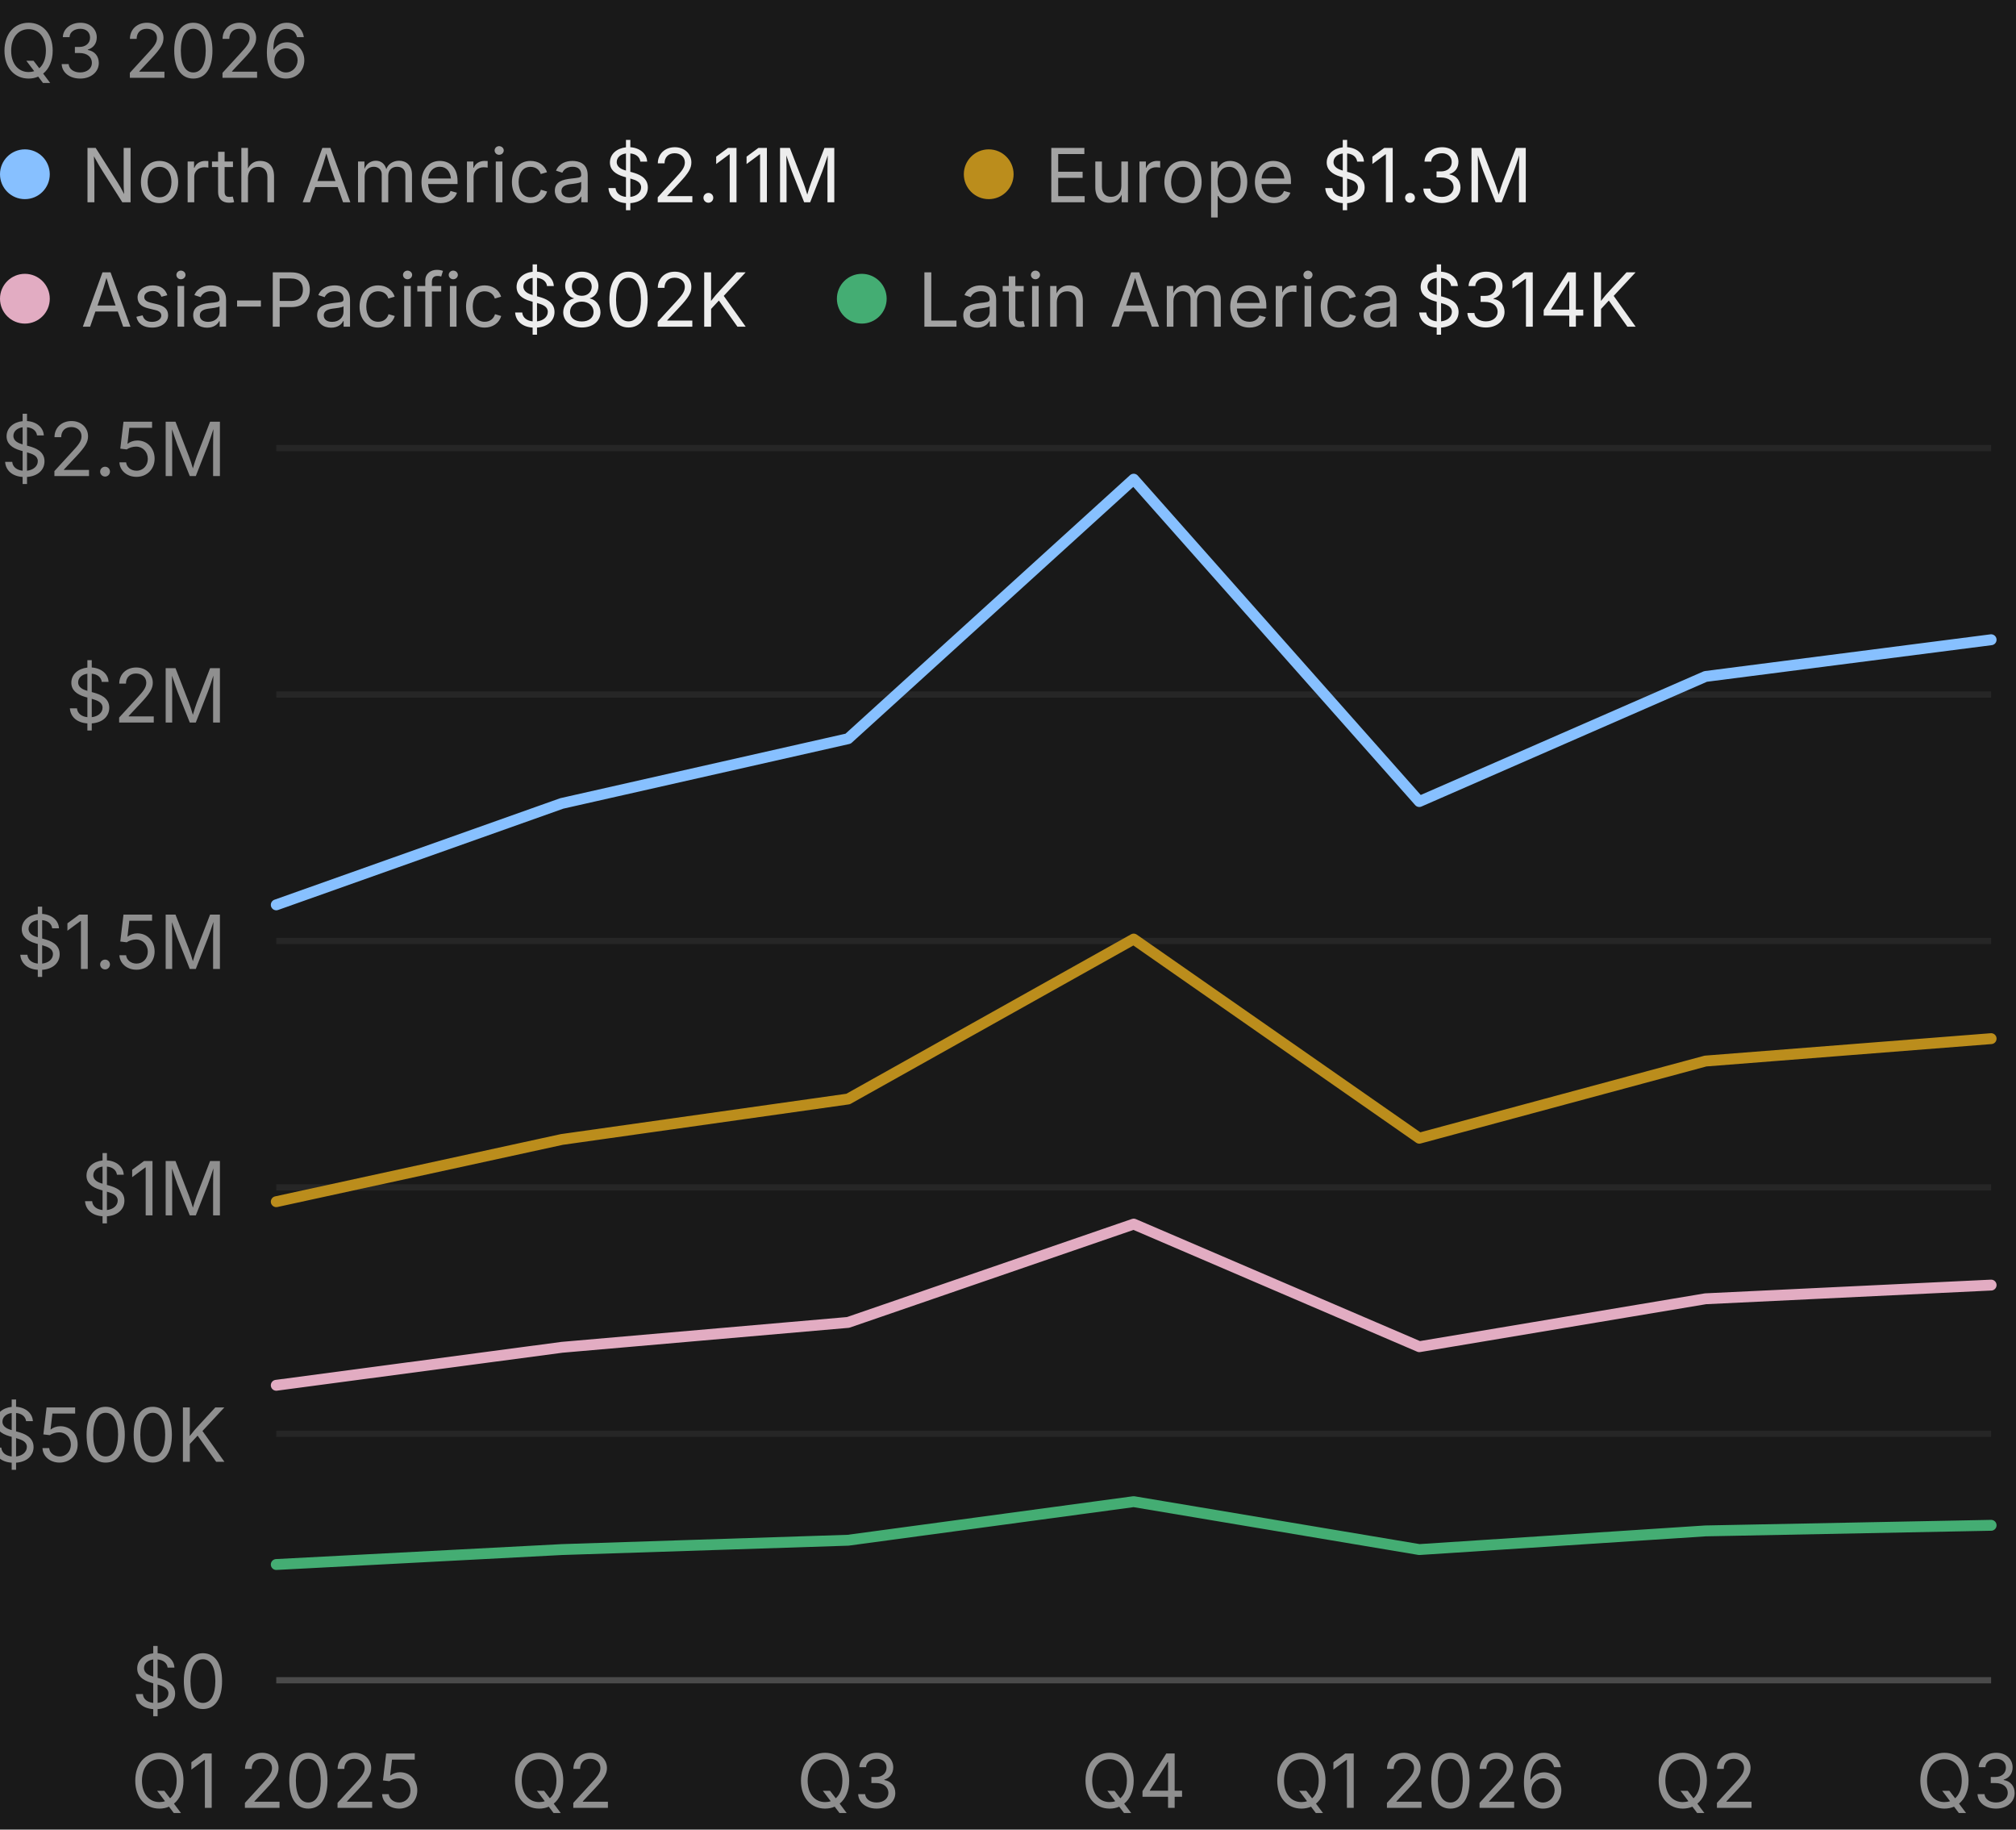
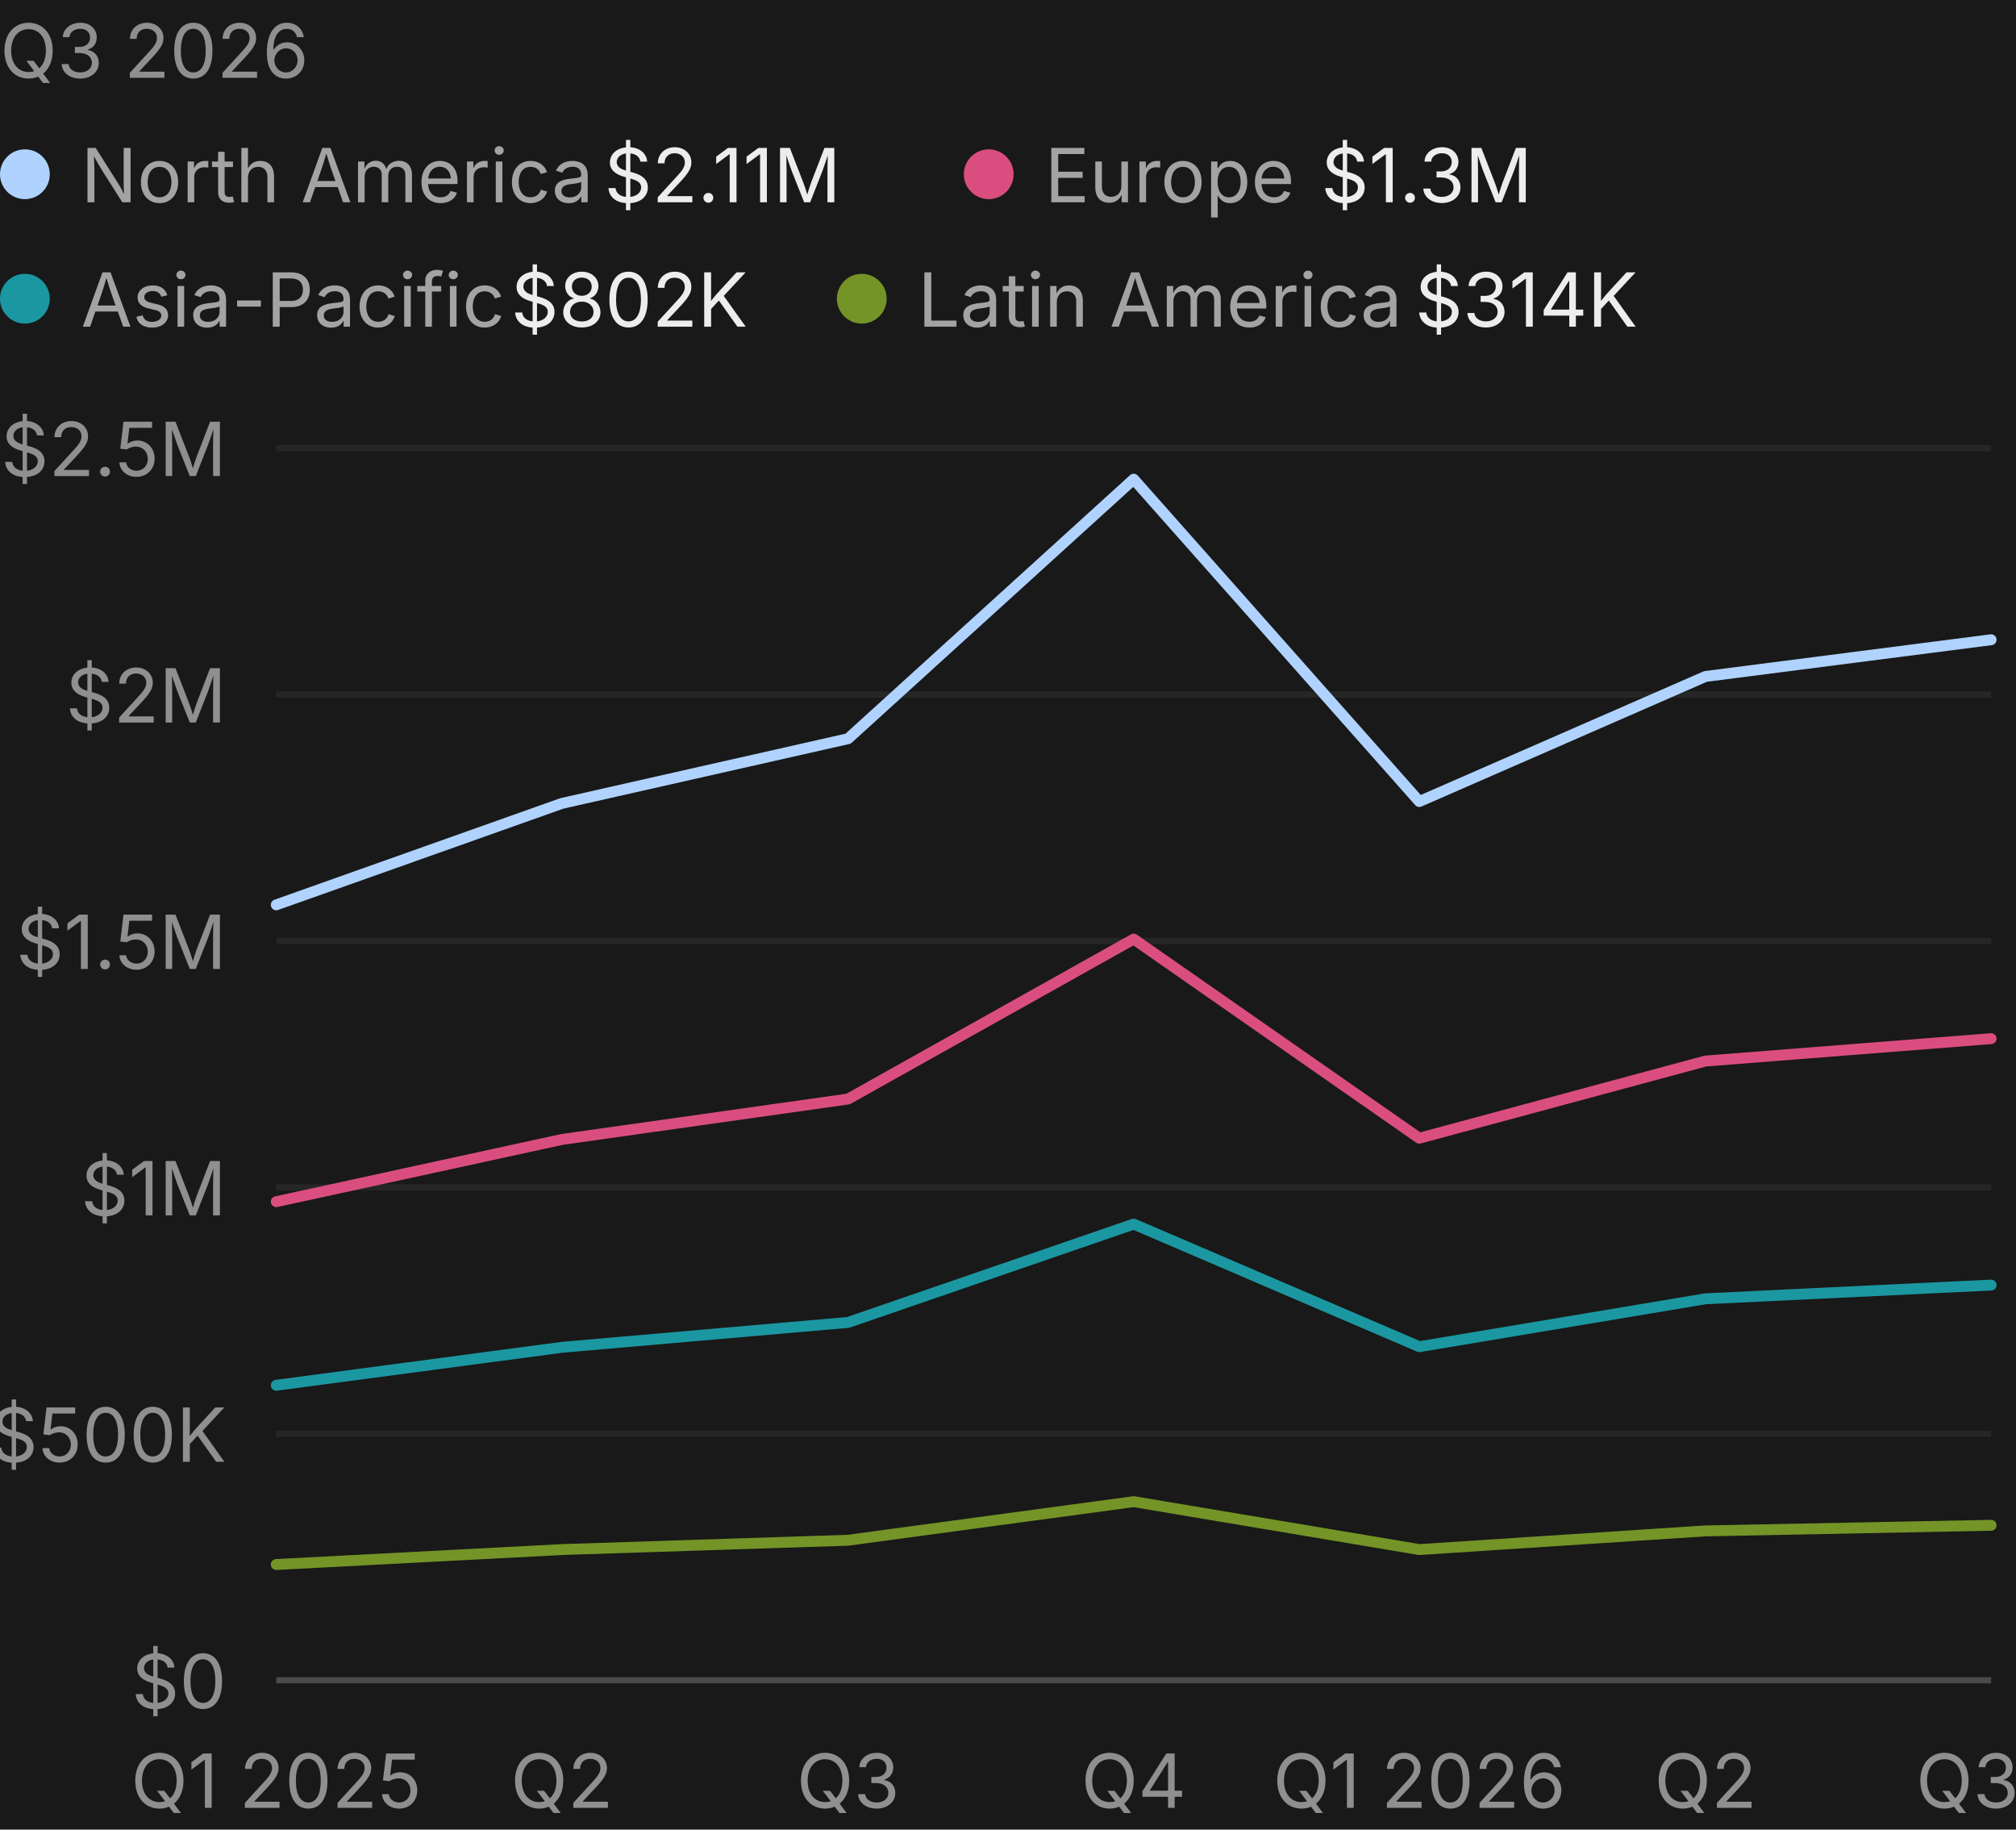
<svg xmlns="http://www.w3.org/2000/svg" font-family="IBM Plex Sans, system-ui, -apple-system, &quot;Segoe UI&quot;, sans-serif" width="324" height="294" viewBox="0 0 324 294" role="img" aria-label="Asia-Pacific grows fastest at every grain" data-hm-kind="line" data-hm-x="44.4,320,7" data-hm-y="0,2500000,270,72" data-hm-plot="44.4,72,320,270" data-hm-readout="1">
  <rect width="324" height="294" fill="#191919" />
  <g class="hm-readout">
    <text x="0" y="12.5" font-size="12" class="hm-rh" fill="#8f8f8f">Q3 2026</text>
-     <circle cx="4" cy="28" r="4" class="hm-rd-0" fill="#87c0ff" />
+     <circle cx="4" cy="28" r="4" fill="#afd3fe" />
    <text x="13" y="32.5" font-size="12" fill="#a3a3a3">North America</text>
    <text x="97.1" y="32.5" font-size="12" class="hm-rv hm-rv-0" fill="#ededed">$2.11M</text>
-     <circle cx="158.9" cy="28" r="4" class="hm-rd-1" fill="#bb8d1c" />
+     <circle cx="158.9" cy="28" r="4" fill="#da4e7f" />
    <text x="167.9" y="32.5" font-size="12" fill="#a3a3a3">Europe</text>
    <text x="212.3" y="32.5" font-size="12" class="hm-rv hm-rv-1" fill="#ededed">$1.3M</text>
-     <circle cx="4" cy="48" r="4" class="hm-rd-2" fill="#e2acc2" />
+     <circle cx="4" cy="48" r="4" fill="#1b97a1" />
    <text x="13" y="52.5" font-size="12" fill="#a3a3a3">Asia-Pacific</text>
    <text x="82.1" y="52.5" font-size="12" class="hm-rv hm-rv-2" fill="#ededed">$802K</text>
-     <circle cx="138.5" cy="48" r="4" class="hm-rd-3" fill="#44ad73" />
+     <circle cx="138.5" cy="48" r="4" fill="#749427" />
    <text x="147.5" y="52.5" font-size="12" fill="#a3a3a3">Latin America</text>
    <text x="227.4" y="52.5" font-size="12" class="hm-rv hm-rv-3" fill="#ededed">$314K</text>
  </g>
  <line x1="44.4" y1="270" x2="320" y2="270" stroke="#4a4a4a" />
  <text x="36.4" y="274.5" font-size="12" text-anchor="end" fill="#8f8f8f">$0</text>
  <line x1="44.4" y1="230.4" x2="320" y2="230.4" stroke="#262626" />
  <text x="36.4" y="234.9" font-size="12" text-anchor="end" fill="#8f8f8f">$500K</text>
  <line x1="44.4" y1="190.8" x2="320" y2="190.8" stroke="#262626" />
  <text x="36.4" y="195.3" font-size="12" text-anchor="end" fill="#8f8f8f">$1M</text>
  <line x1="44.4" y1="151.2" x2="320" y2="151.2" stroke="#262626" />
  <text x="36.4" y="155.7" font-size="12" text-anchor="end" fill="#8f8f8f">$1.5M</text>
  <line x1="44.4" y1="111.6" x2="320" y2="111.6" stroke="#262626" />
  <text x="36.4" y="116.1" font-size="12" text-anchor="end" fill="#8f8f8f">$2M</text>
  <line x1="44.4" y1="72" x2="320" y2="72" stroke="#262626" />
  <text x="36.4" y="76.5" font-size="12" text-anchor="end" fill="#8f8f8f">$2.5M</text>
-   <path d="M44.4,251.4L90.3,249L136.3,247.5L182.2,241.3L228.1,249L274.1,246L320,245.1" fill="none" stroke="#44ad73" stroke-width="1.75" stroke-linejoin="round" stroke-linecap="round" />
-   <path d="M44.4,222.6L90.3,216.5L136.3,212.5L182.2,196.7L228.1,216.4L274.1,208.7L320,206.5" fill="none" stroke="#e2acc2" stroke-width="1.75" stroke-linejoin="round" stroke-linecap="round" />
-   <path d="M44.4,193.1L90.3,183.1L136.3,176.6L182.2,150.9L228.1,182.9L274.1,170.5L320,166.9" fill="none" stroke="#bb8d1c" stroke-width="1.75" stroke-linejoin="round" stroke-linecap="round" />
-   <path d="M44.4,145.4L90.3,129.1L136.3,118.7L182.2,77L228.1,128.8L274.1,108.7L320,102.8" fill="none" stroke="#87c0ff" stroke-width="1.75" stroke-linejoin="round" stroke-linecap="round" />
+   <path d="M44.4,251.4L90.3,249L136.3,247.5L182.2,241.3L228.1,249L274.1,246L320,245.1" fill="none" stroke="#749427" stroke-width="1.75" stroke-linejoin="round" stroke-linecap="round" />
+   <path d="M44.4,222.6L90.3,216.5L136.3,212.5L182.2,196.7L228.1,216.4L274.1,208.7L320,206.5" fill="none" stroke="#1b97a1" stroke-width="1.75" stroke-linejoin="round" stroke-linecap="round" />
+   <path d="M44.4,193.1L90.3,183.1L136.3,176.6L182.2,150.9L228.1,182.9L274.1,170.5L320,166.9" fill="none" stroke="#da4e7f" stroke-width="1.75" stroke-linejoin="round" stroke-linecap="round" />
+   <path d="M44.4,145.4L90.3,129.1L136.3,118.7L182.2,77L228.1,128.8L274.1,108.7L320,102.8" fill="none" stroke="#afd3fe" stroke-width="1.75" stroke-linejoin="round" stroke-linecap="round" />
  <text x="44.4" y="290.5" font-size="12" text-anchor="middle" fill="#8f8f8f">Q1 2025</text>
  <text x="90.3" y="290.5" font-size="12" text-anchor="middle" fill="#8f8f8f">Q2</text>
  <text x="136.3" y="290.5" font-size="12" text-anchor="middle" fill="#8f8f8f">Q3</text>
  <text x="182.2" y="290.5" font-size="12" text-anchor="middle" fill="#8f8f8f">Q4</text>
  <text x="228.1" y="290.5" font-size="12" text-anchor="middle" fill="#8f8f8f">Q1 2026</text>
  <text x="274.1" y="290.5" font-size="12" text-anchor="middle" fill="#8f8f8f">Q2</text>
  <text x="316.2" y="290.5" font-size="12" text-anchor="middle" fill="#8f8f8f">Q3</text>
</svg>
